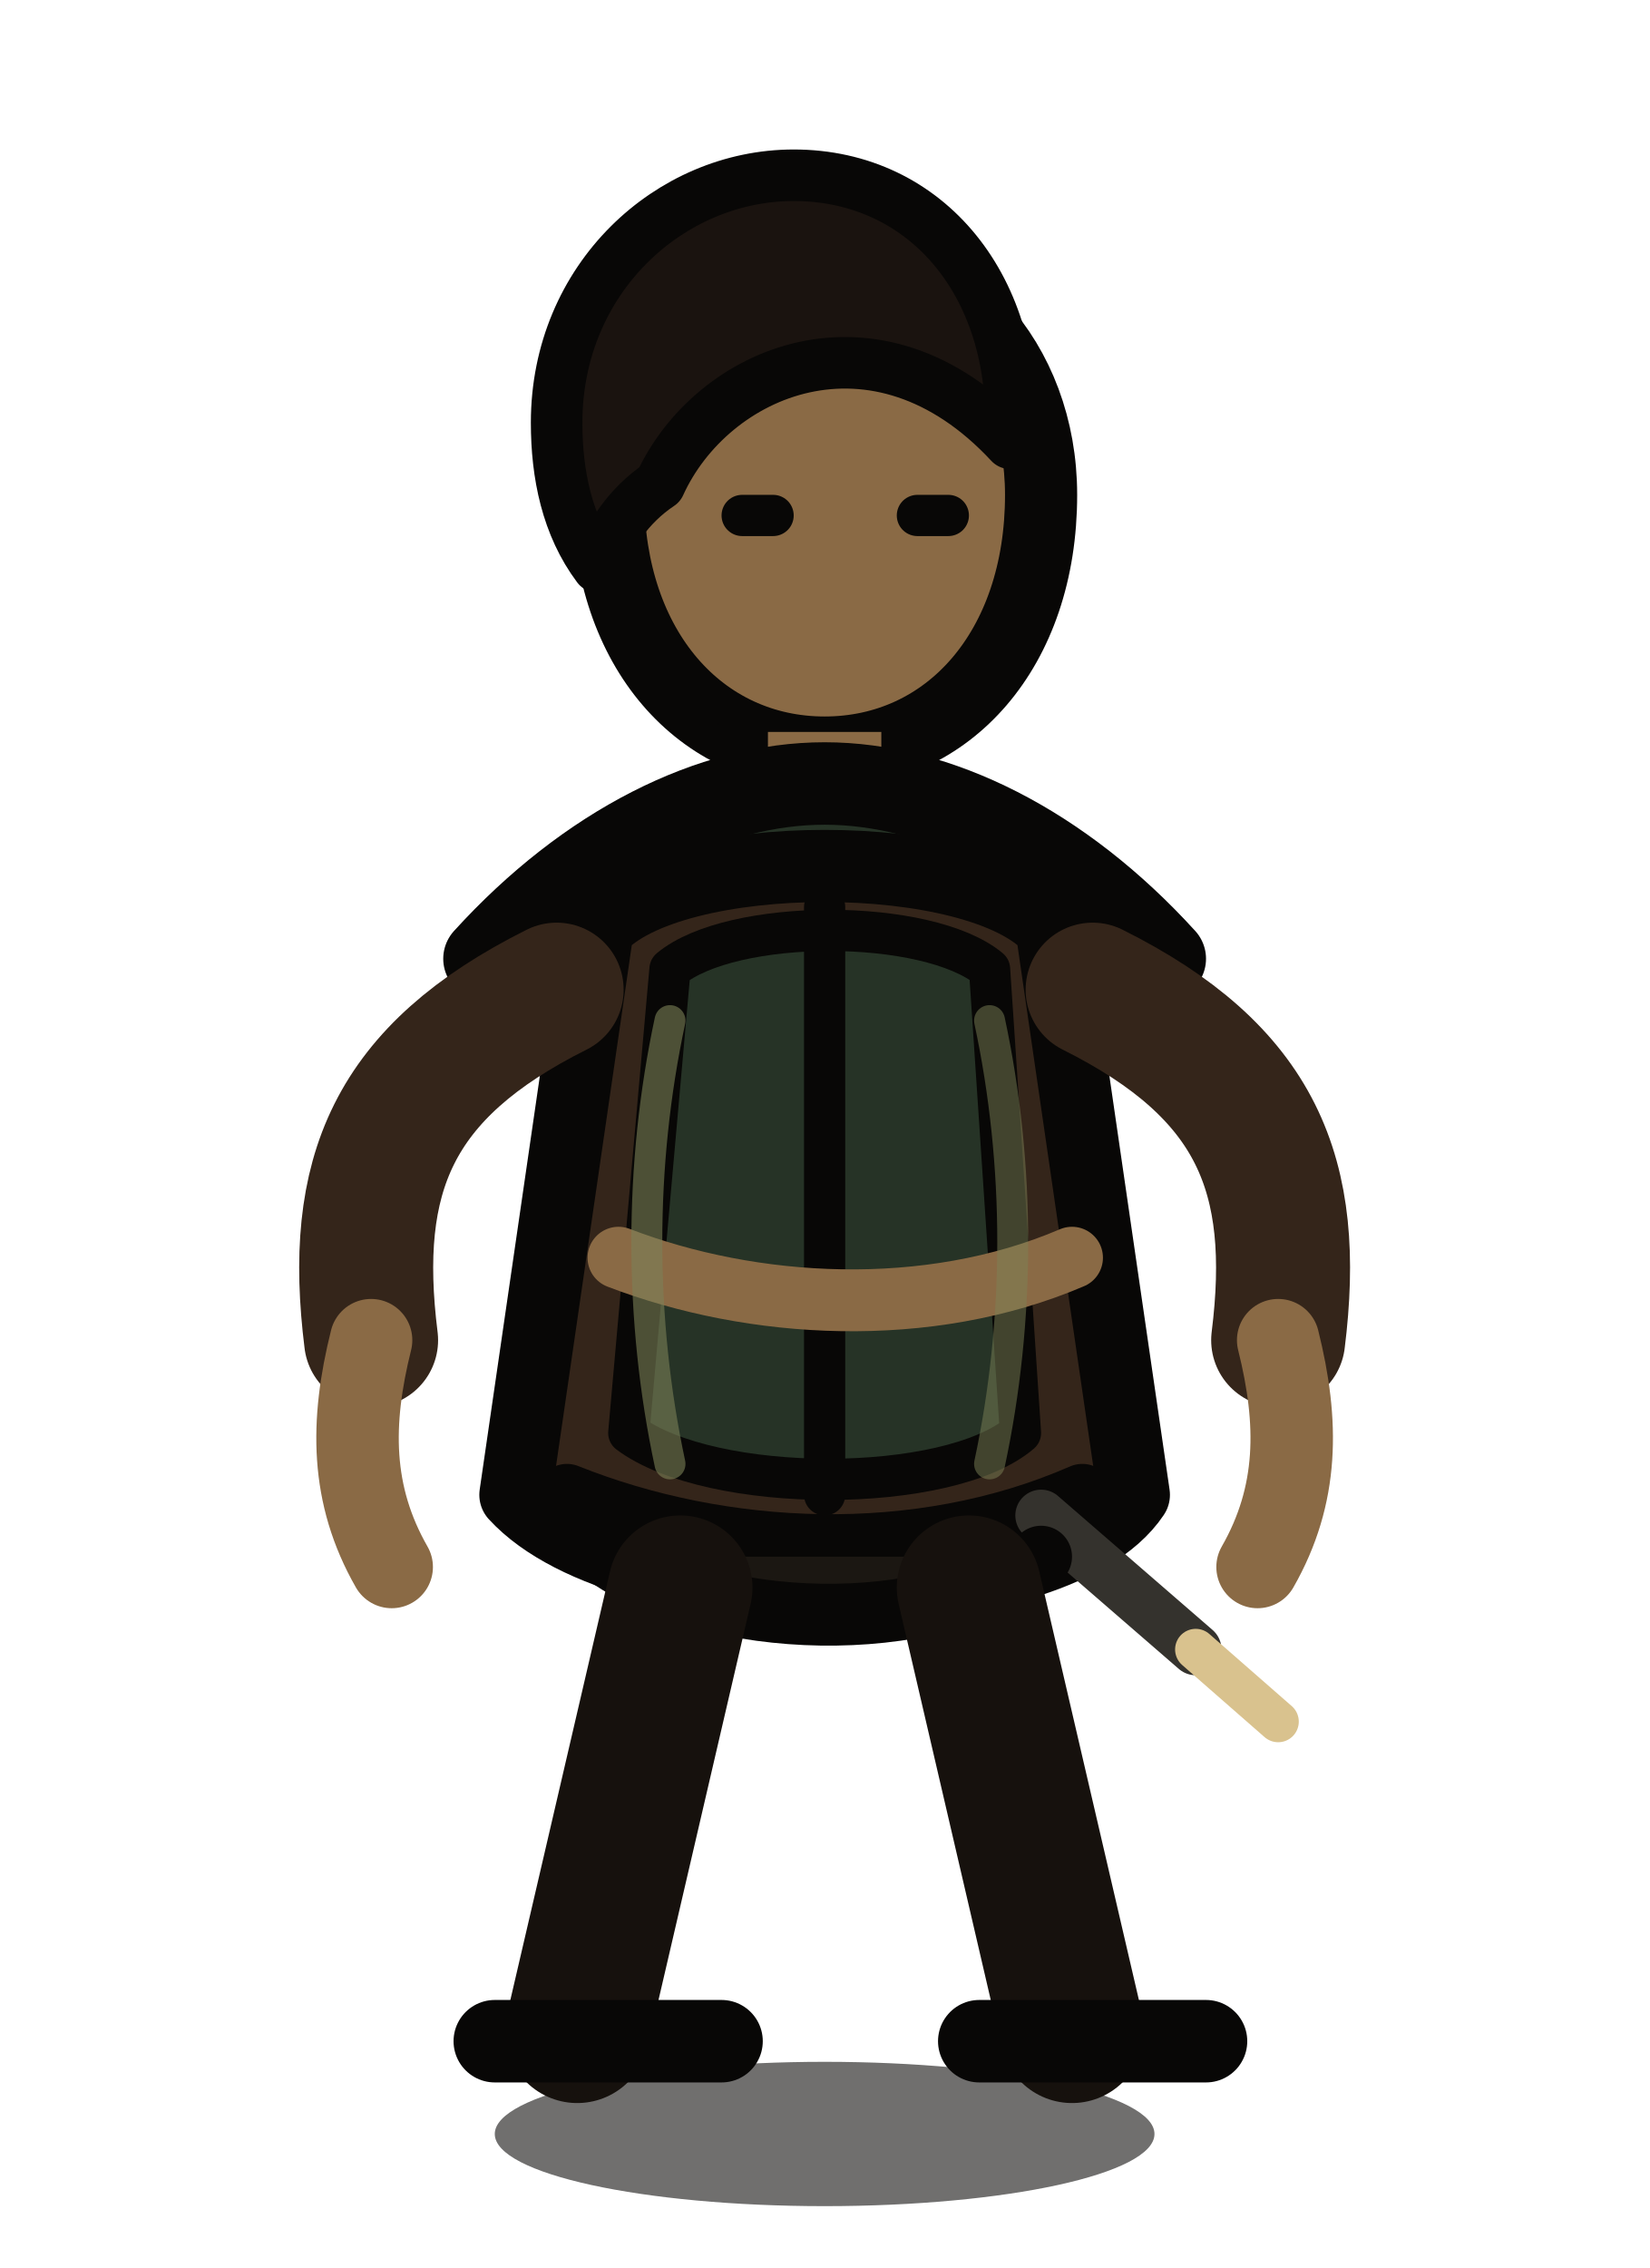
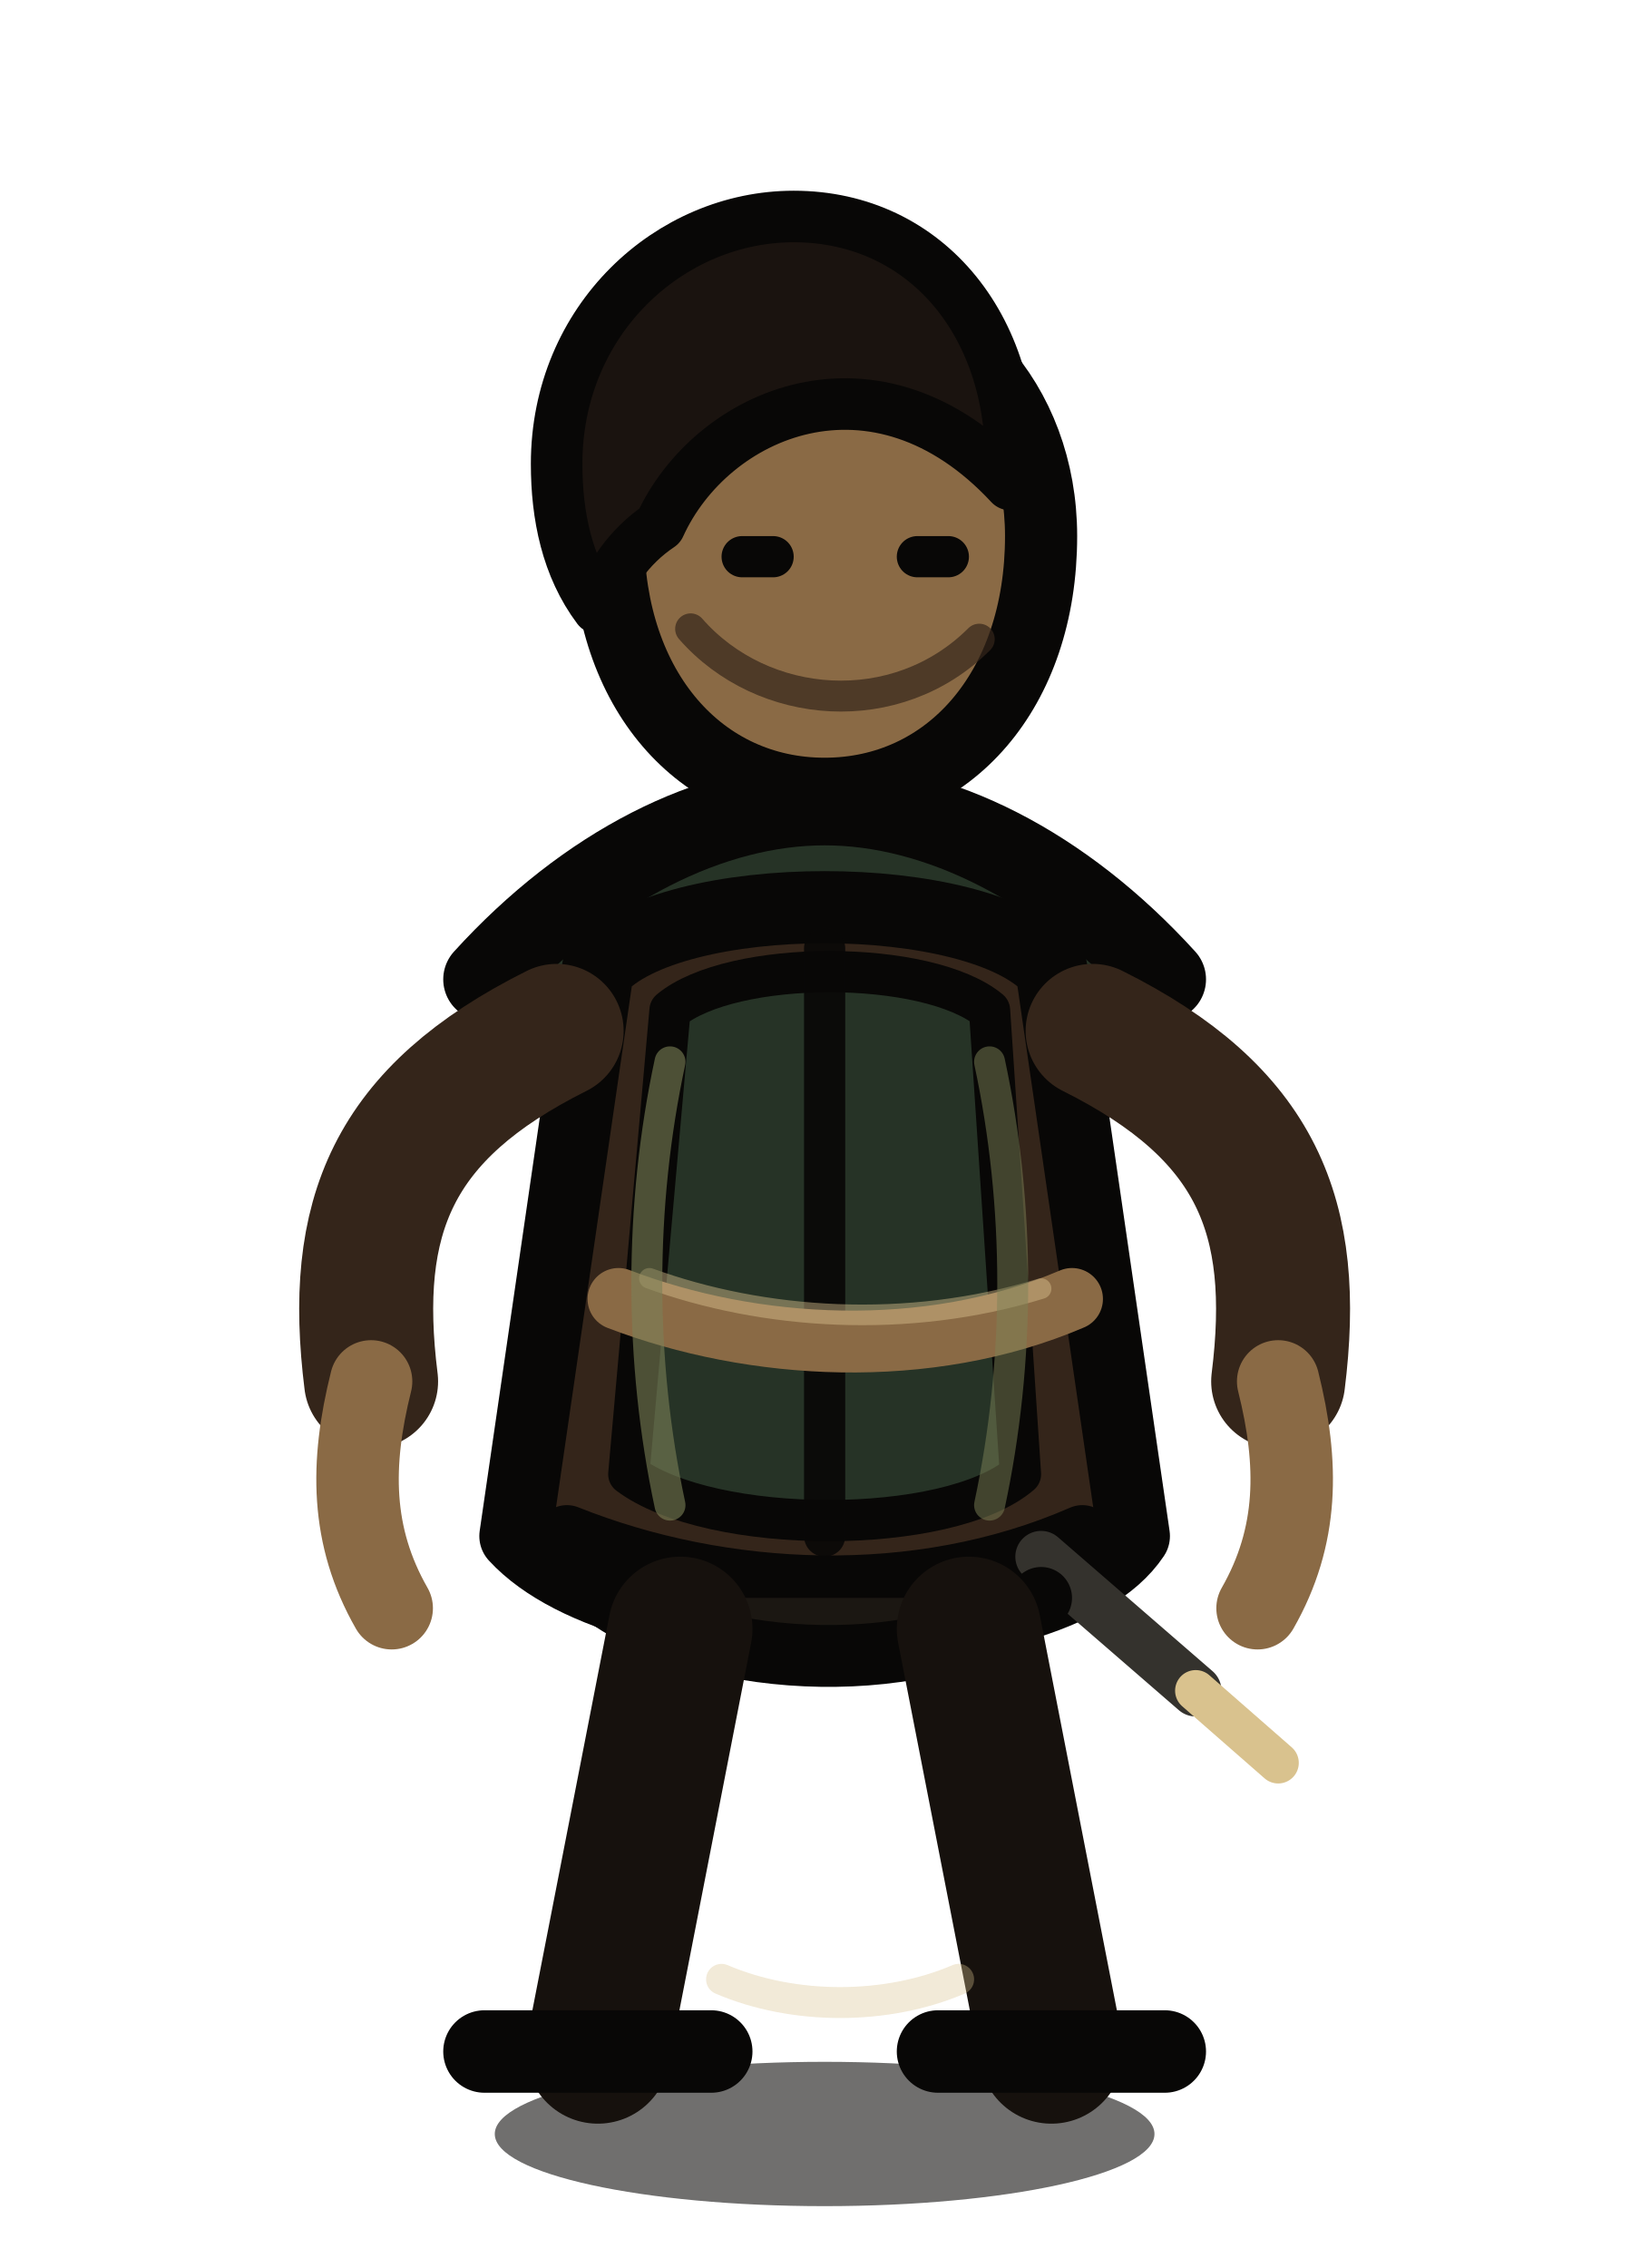
<svg xmlns="http://www.w3.org/2000/svg" width="160" height="220" viewBox="0 0 160 220">
-   <ellipse cx="80" cy="207" rx="32" ry="7" fill="#080706" opacity="0.58" />
-   <g stroke="#080706" stroke-linecap="round" stroke-linejoin="round">
-     <path d="M80 25c-12 0-21 10-21 23 0 15 9 25 21 25s21-10 21-25c0-13-9-23-21-23z" fill="#8a6a45" stroke-width="7" />
-     <path d="M64 47c5-11 21-18 34-4 1-15-8-26-21-26-12 0-23 10-23 24 0 5 1 10 4 14 1-3 3-6 6-8z" fill="#1a130f" stroke-width="5" />
-     <path d="M72 50h3m14 0h3" stroke-width="4" />
-     <path d="M72 71v12h16V71" fill="#8a6a45" stroke-width="5" />
-     <path d="M47 93c10-11 22-17 33-17s23 6 33 17" fill="#263326" stroke-width="8" />
-     <path d="M58 90c7-8 37-8 44 0l8 55c-8 12-49 12-60 0z" fill="#34251a" stroke-width="7" />
-     <path d="M65 94c6-5 25-5 31 0l3 45c-7 6-30 6-38 0z" fill="#263326" stroke-width="4" />
-     <path d="M80 88v57" fill="none" stroke-width="4" />
-     <path d="M60 122c13 5 30 6 44 0" fill="none" stroke="#8a6a45" stroke-width="6" />
-     <path d="M54 96c-16 8-20 18-18 34" fill="none" stroke="#34251a" stroke-width="13" />
-     <path d="M36 130c-2 8-2 15 2 22" fill="none" stroke="#8a6a45" stroke-width="8" />
-     <path d="M106 96c16 8 20 18 18 34" fill="none" stroke="#34251a" stroke-width="13" />
-     <path d="M124 130c2 8 2 15-2 22" fill="none" stroke="#8a6a45" stroke-width="8" />
-     <path d="M55 145c15 6 34 7 50 0" fill="none" stroke-width="6" />
-     <path d="M101 147l15 13" fill="none" stroke="#34322d" stroke-width="5" />
-     <path d="M116 160l8 7" fill="none" stroke="#d9c28e" stroke-width="4" />
-     <path d="M59 151c10 7 31 8 42 0" fill="#1b1712" stroke-width="6" />
-     <path d="M66 154l-10 43" fill="none" stroke="#16110d" stroke-width="14" />
-     <path d="M94 154l10 43" fill="none" stroke="#16110d" stroke-width="14" />
-     <path d="M48 198h22" stroke-width="8" />
-     <path d="M95 198h22" stroke-width="8" />
-     <path d="M65 99c-3 14-3 29 0 43" fill="none" stroke="#7b8156" stroke-width="3" opacity="0.6" />
-     <path d="M96 99c3 14 3 29 0 43" fill="none" stroke="#7b8156" stroke-width="3" opacity="0.5" />
+   <g id="grounded-shadow">
+     <ellipse cx="80" cy="207" rx="32" ry="7" fill="#080706" opacity="0.58" />
+   </g>
+   <g id="human-survivor" stroke="#080706" stroke-linecap="round" stroke-linejoin="round">
+     <path d="M80 29c-12 0-21 10-21 23 0 15 9 25 21 25s21-10 21-25c0-13-9-23-21-23z" fill="#8a6a45" stroke-width="7" />
+     <path d="M64 51c5-11 21-18 34-4 1-15-8-26-21-26-12 0-23 10-23 24 0 5 1 10 4 14 1-3 3-6 6-8z" fill="#1a130f" stroke-width="5" />
+     <path d="M67 61c7 8 20 9 28 1" fill="none" stroke="#34251a" stroke-width="3" opacity="0.7" />
+     <path d="M72 54h3m14 0h3" fill="none" stroke="#080706" stroke-width="4" />
+     <path d="M72 75v12h16V75" fill="#8a6a45" stroke-width="5" />
+     <path d="M47 95c10-11 22-17 33-17s23 6 33 17" fill="#263326" stroke-width="8" />
+     <path d="M58 94c7-8 37-8 44 0l8 55c-8 12-49 12-60 0z" fill="#34251a" stroke-width="7" />
+     <path d="M65 98c6-5 25-5 31 0l3 45c-7 6-30 6-38 0z" fill="#263326" stroke-width="4" />
+     <path d="M80 92v57" fill="none" stroke="#080706" stroke-width="4" opacity="0.9" />
+     <path d="M60 126c13 5 30 6 44 0" fill="none" stroke="#8a6a45" stroke-width="6" />
+     <path d="M63 124c11 4 25 5 38 1" fill="none" stroke="#d9c28e" stroke-width="2" opacity="0.45" />
+     <path d="M54 100c-16 8-20 18-18 34" fill="none" stroke="#34251a" stroke-width="13" />
+     <path d="M36 134c-2 8-2 15 2 22" fill="none" stroke="#8a6a45" stroke-width="8" />
+     <path d="M106 100c16 8 20 18 18 34" fill="none" stroke="#34251a" stroke-width="13" />
+     <path d="M124 134c2 8 2 15-2 22" fill="none" stroke="#8a6a45" stroke-width="8" />
+     <path d="M55 149c15 6 34 7 50 0" fill="none" stroke="#080706" stroke-width="6" />
+     <path d="M101 151l15 13" fill="none" stroke="#34322d" stroke-width="5" />
+     <path d="M116 164l8 7" fill="none" stroke="#d9c28e" stroke-width="4" />
+     <path d="M59 155c10 7 31 8 42 0" fill="#1b1712" stroke-width="6" />
+     <path d="M66 158l-8 41" fill="none" stroke="#16110d" stroke-width="14" />
+     <path d="M94 158l8 41" fill="none" stroke="#16110d" stroke-width="14" />
+     <path d="M47 199h22" stroke="#080706" stroke-width="8" />
+     <path d="M91 199h22" stroke="#080706" stroke-width="8" />
+     <path d="M65 103c-3 14-3 29 0 43" fill="none" stroke="#7b8156" stroke-width="3" opacity="0.6" />
+     <path d="M96 103c3 14 3 29 0 43" fill="none" stroke="#7b8156" stroke-width="3" opacity="0.5" />
+     <path d="M70 192c7 3 16 3 23 0" fill="none" stroke="#d9c28e" stroke-width="3" opacity="0.35" />
  </g>
</svg>
